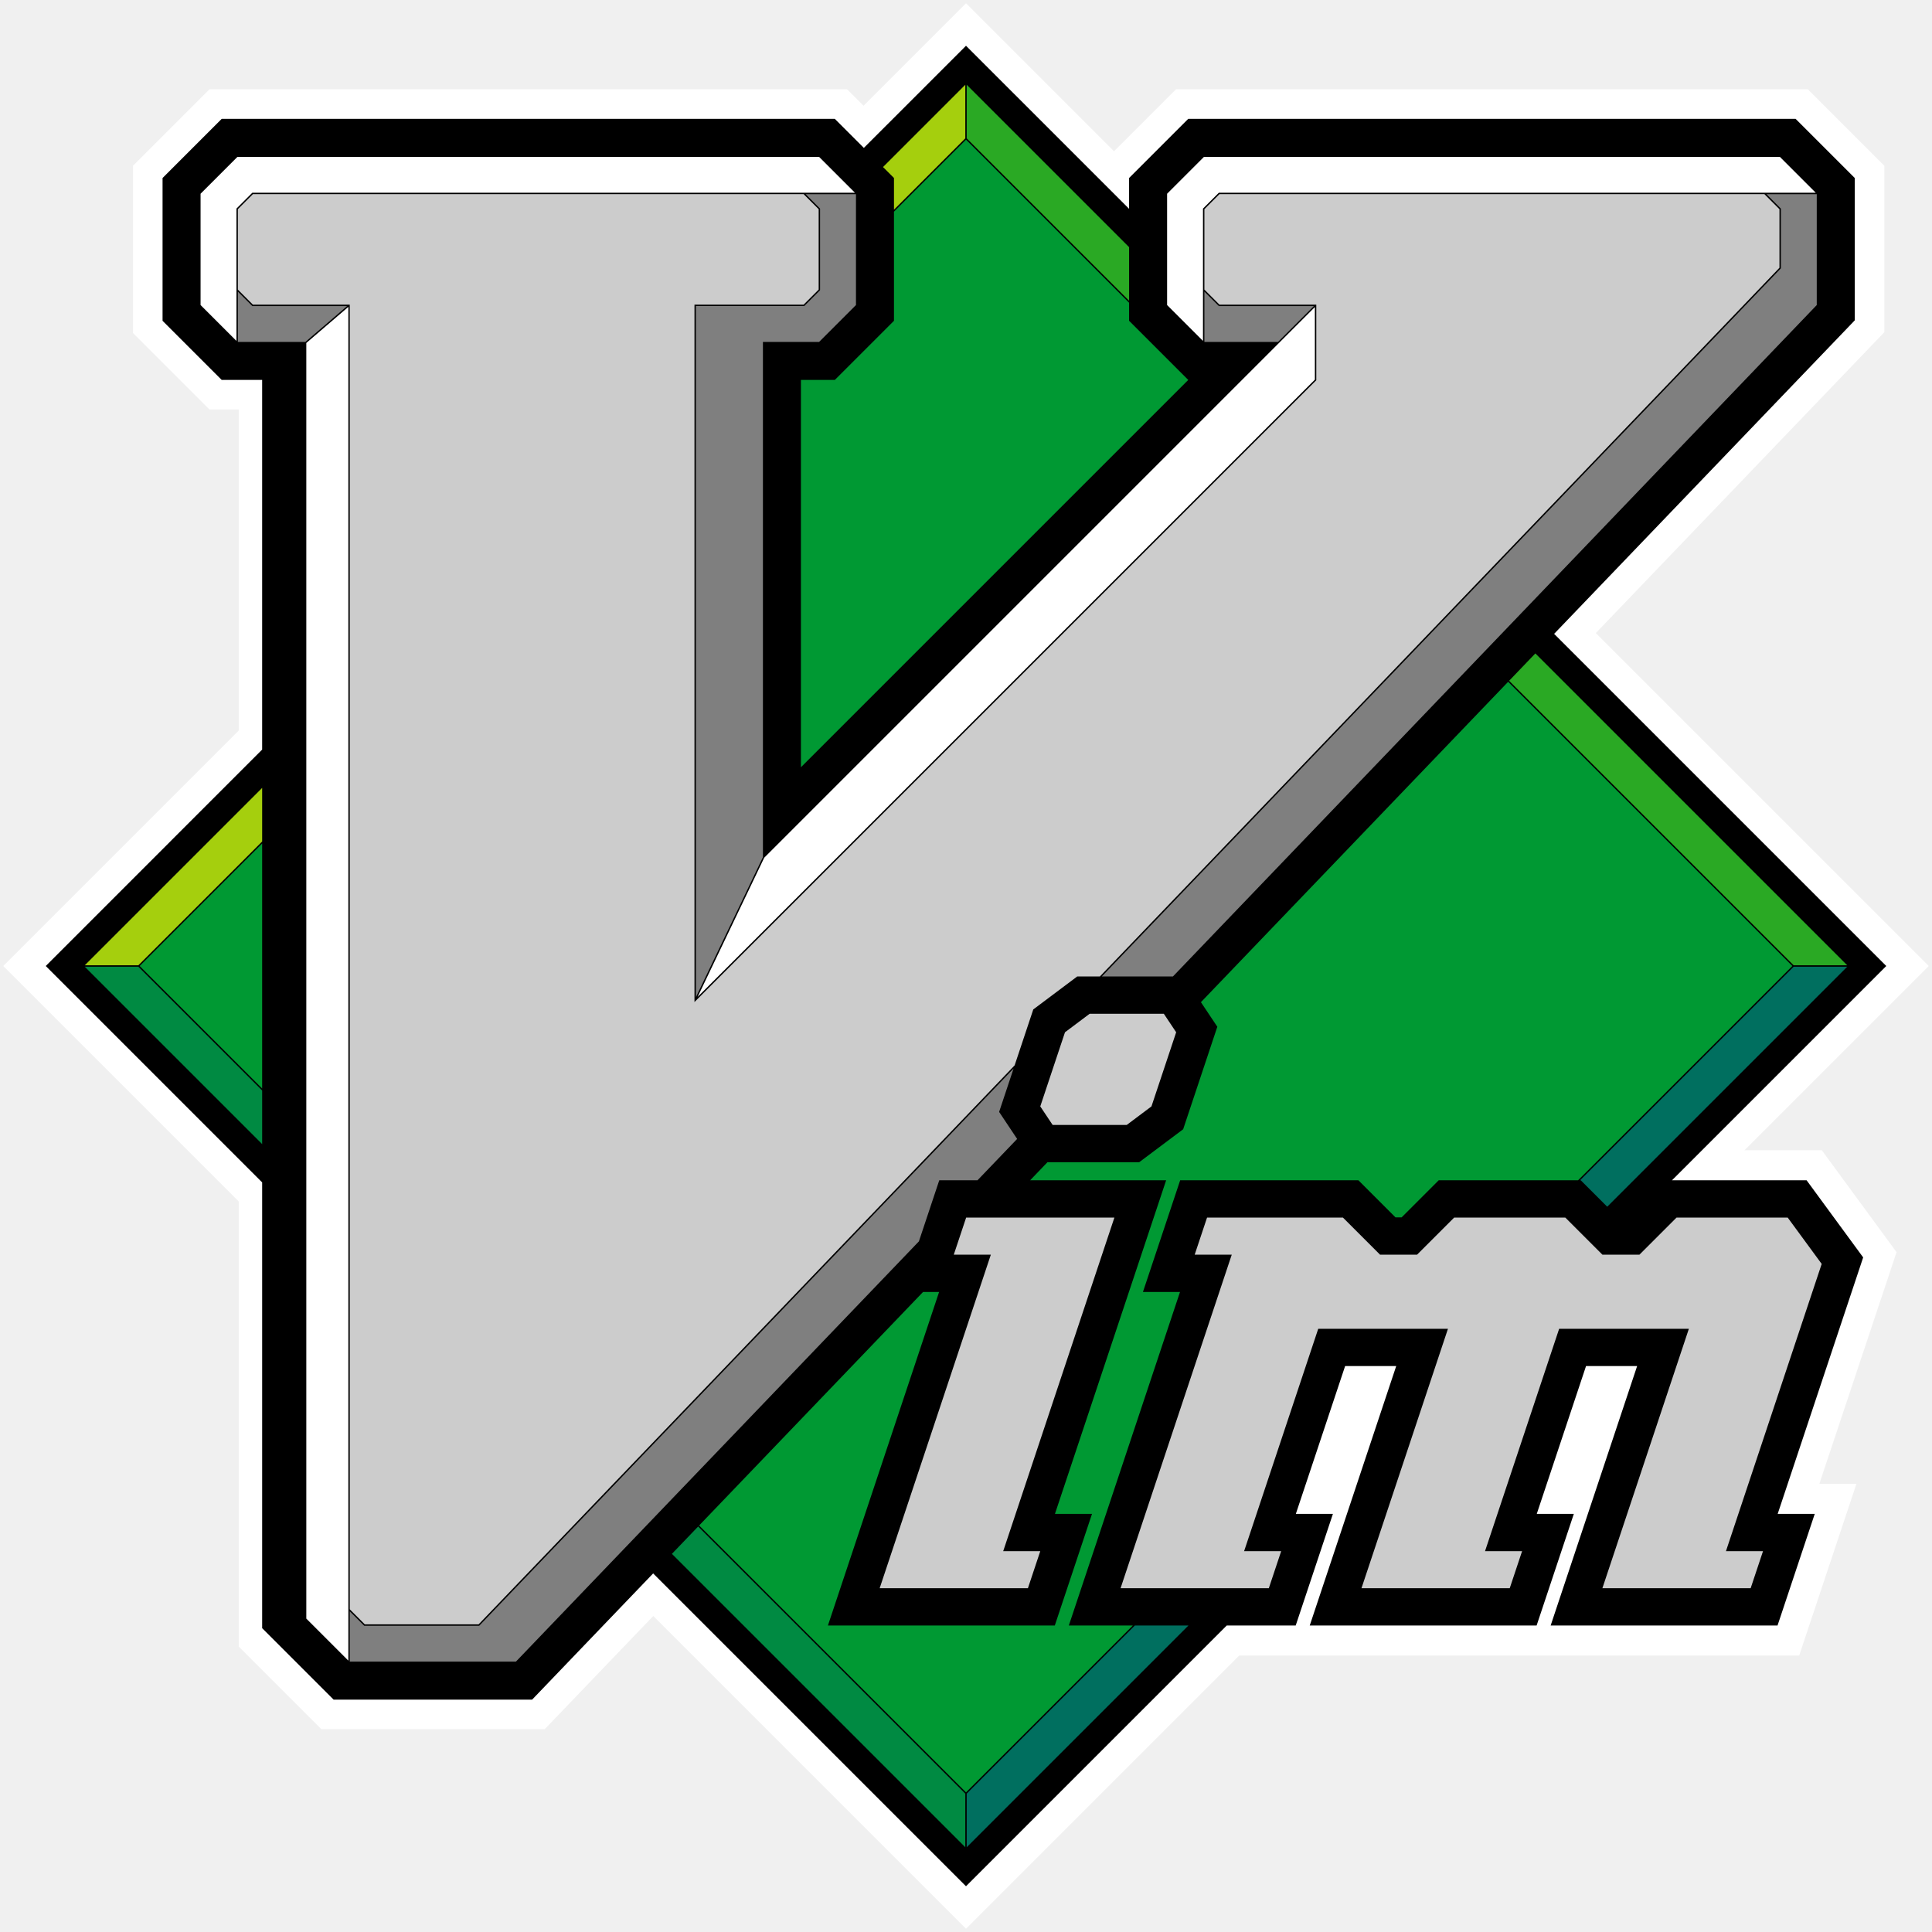
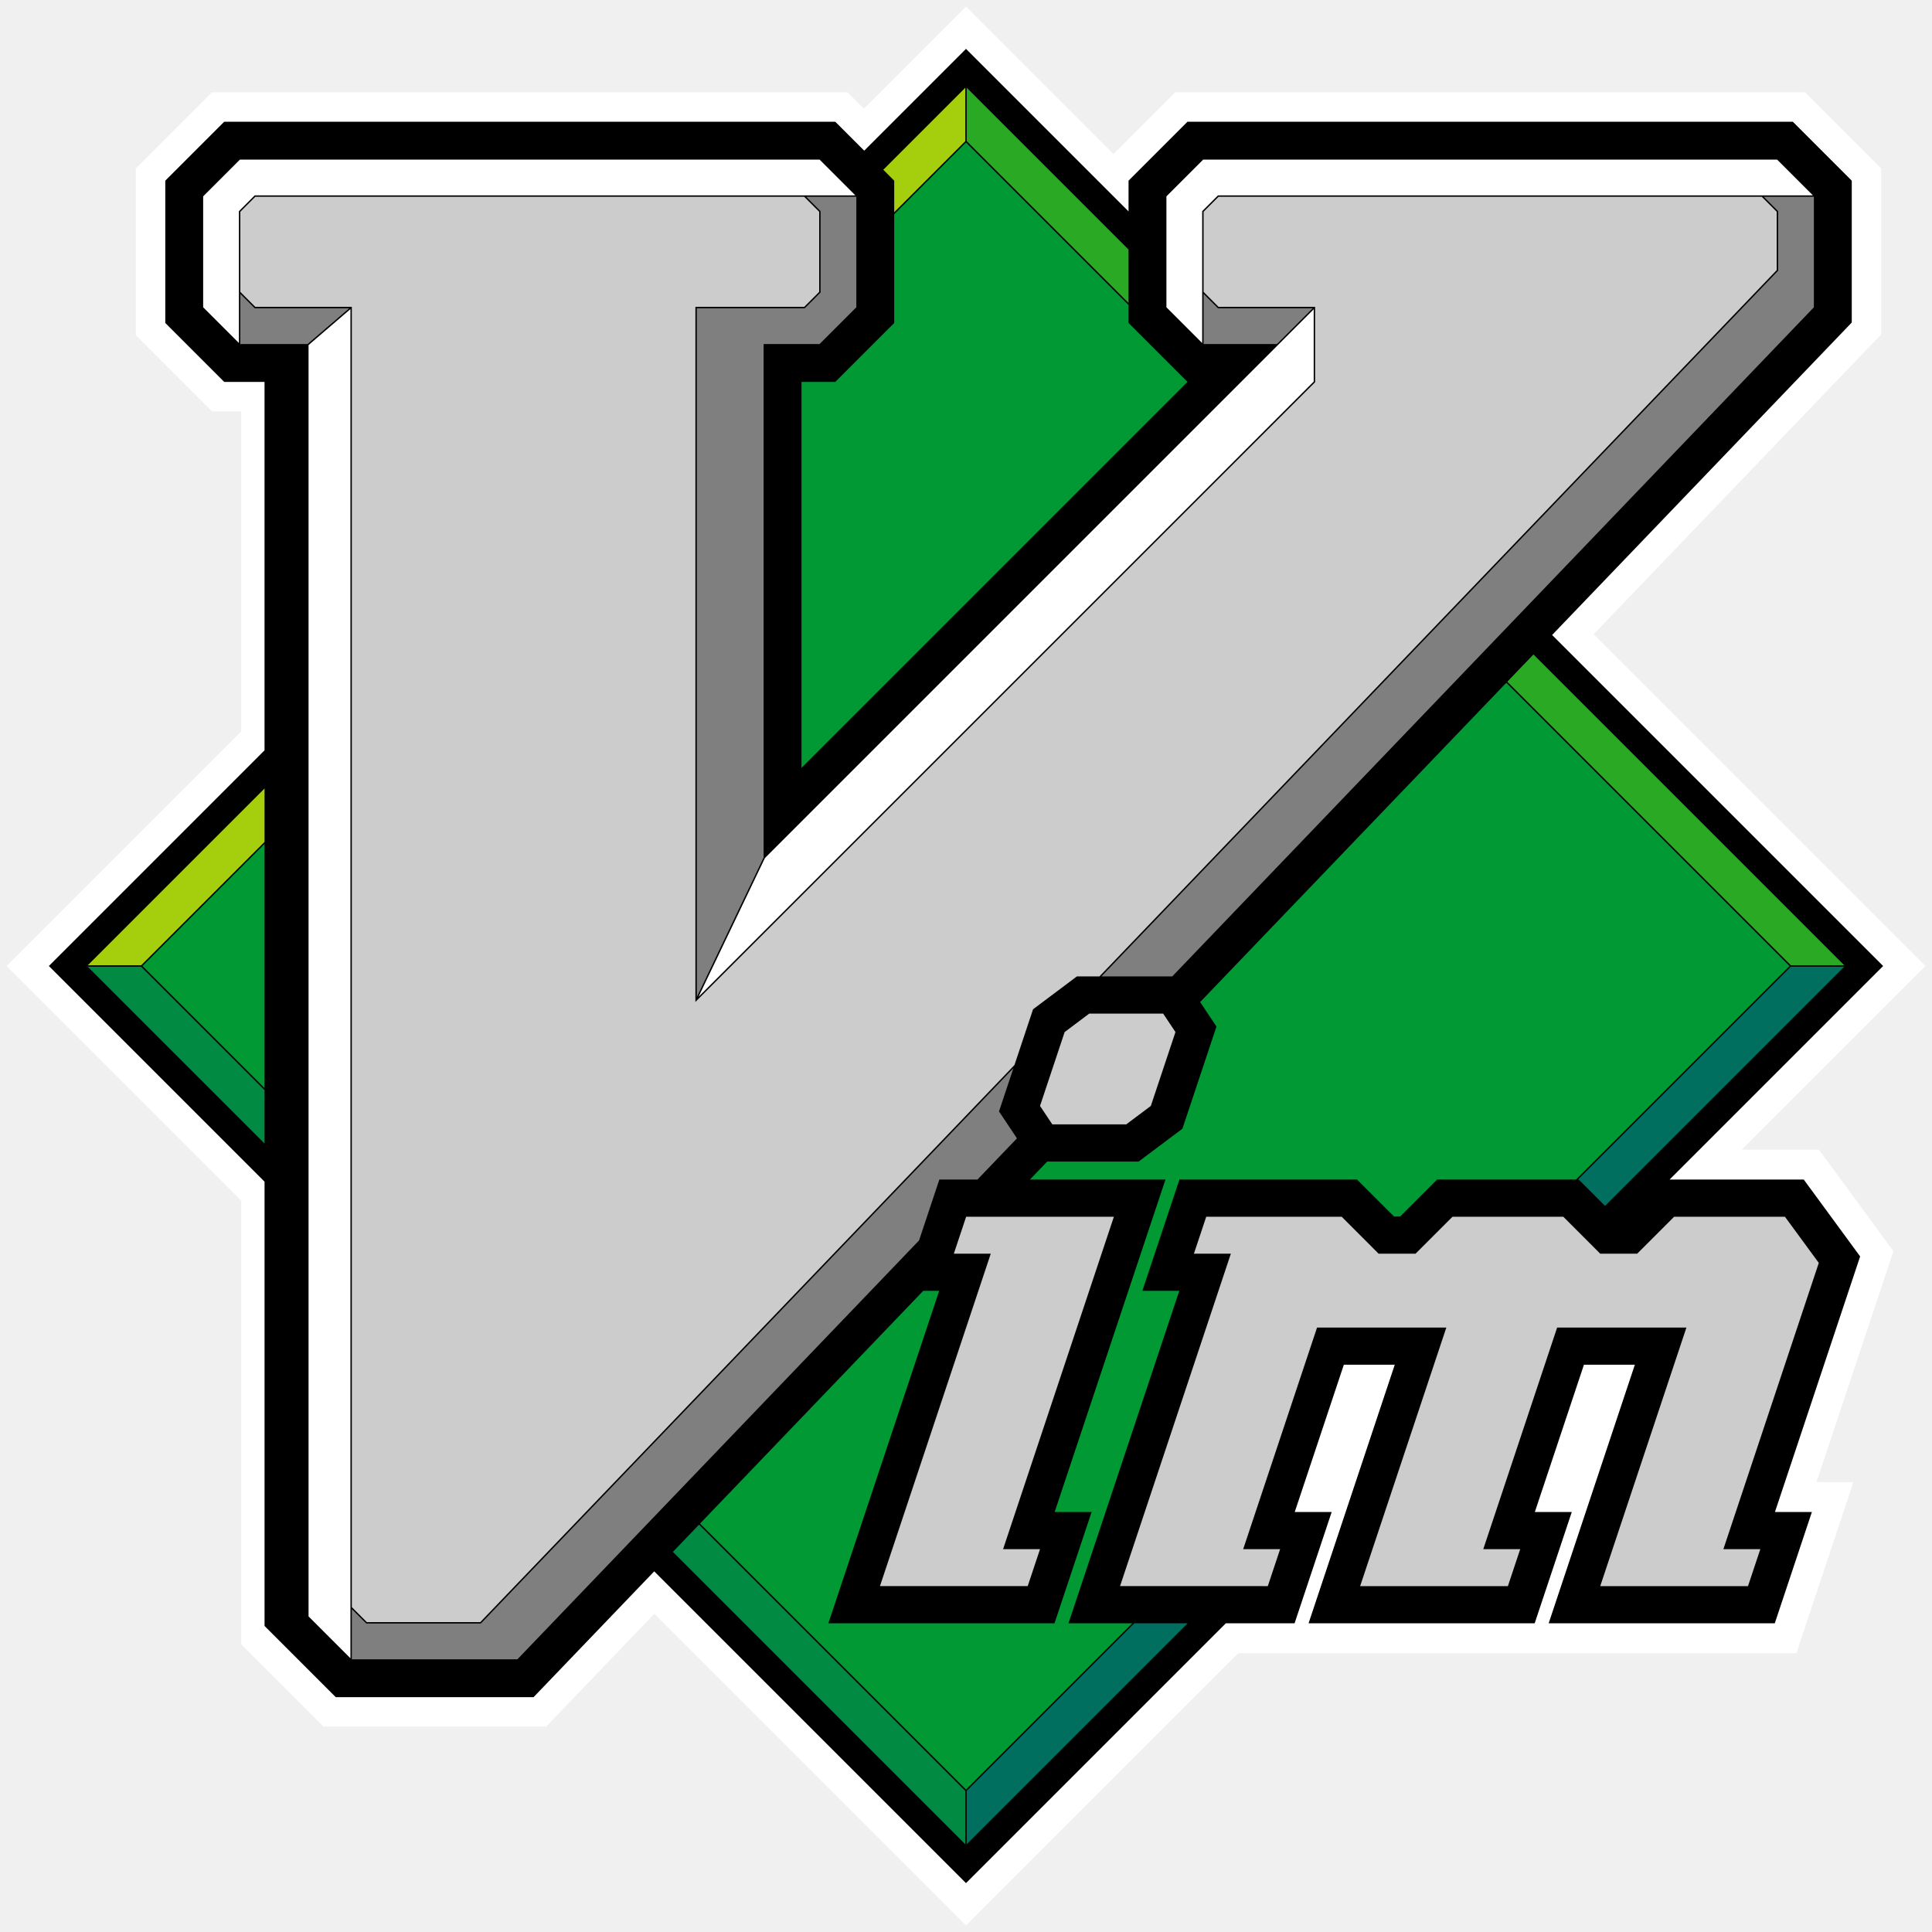
- <svg xmlns="http://www.w3.org/2000/svg" viewBox="0 0 294.609 294.609" width="294.609" height="294.609">
-   <path id="background" fill="#ffffff" d="M31.941 13.616 20.282 25.276v25.508L31.941 62.444h4.465v48.954L.5 147.305l35.907 35.907v67.875L49.004 263.683H83.065l16.552-17.261 47.688 47.688 41.656-41.656h85.393l8.729-26.186h-5.652l11.775-35.324-11.397-15.542H266.012l28.097-28.097-50.766-50.766 43.995-45.879V25.276L275.679 13.616h-96.352l-9.453 9.453L147.305 .5l-15.626 15.626-2.51-2.51Z" />
-   <path id="outlines" fill="#000000" d="M127.301 18.124H33.808l-9.019 9.019v21.774l9.019 9.019h6.168v56.368L6.977 147.305l33 33v67.977l10.894 10.894H81.142l18.457-19.248 47.705 47.705 39.759-39.759h10.517l5.676-17.027h-5.652l7.512-22.535h7.791l-13.187 39.562h34.597l5.676-17.027h-5.652l7.512-22.535h7.791l-13.187 39.562h34.597l5.676-17.027h-5.652l13.035-39.105-8.624-11.76h-20.532l32.677-32.677-50.648-50.648 45.846-47.81V27.143l-9.019-9.019H181.194l-9.019 9.019v4.704L147.305 6.977 131.729 22.552Z" />
-   <path id="diamond_face" fill="#009933" d="M172.745 247.874h-9.761l16.955-50.865h-5.652l5.676-17.027h27.178l5.652 5.652h.94l5.652-5.652h21.252l32.677-32.677-43.338-43.338-46.848 48.854 2.5 3.749-5.209 15.628-6.706 5.029H159.724l-2.641 2.754h20.741L160.869 230.847h5.652l-5.676 17.027H126.248l16.955-50.865H140.756l-34.147 35.61 40.696 40.696ZM147.305 21.295 136.32 32.28v16.637l-9.019 9.019h-5.168v59.061l59.061-59.061-9.019-9.019V46.165ZM21.295 147.305l18.681 18.681V128.623Z" />
-   <path id="diamond_bevel_q1" fill="#2aa924" d="M281.685 147.197 234.126 99.638l-4.001 4.172 43.386 43.386ZM147.413 12.925V21.098l24.762 24.762V37.687Z" />
-   <path id="diamond_bevel_q2" fill="#a5cf0d" d="M147.197 12.925 134.65 25.472l1.671 1.671v4.831L147.197 21.098ZM12.925 147.197H21.098l18.879-18.879v-8.173Z" />
-   <path id="diamond_bevel_q3" fill="#008a42" d="M12.925 147.413l27.052 27.052v-8.173L21.098 147.413ZM147.197 281.685v-8.173l-40.737-40.737-4.001 4.172Z" />
-   <path id="diamond_bevel_q4" fill="#006f5f" d="M147.413 281.685l33.811-33.811h-8.173l-25.638 25.638ZM245.083 184.014l36.601-36.601h-8.173l-32.569 32.569h.109Z" />
-   <path id="letter_faces" fill="#cccccc" d="M53.335 245.4l2.293 2.293H72.983l81.739-85.241 2.842-8.525 6.706-5.029h3.45L271.348 40.83V31.899l-2.293-2.293H185.95l-2.293 2.293V44.161l2.293 2.293h14.77V57.981l-94.82 94.82V46.453h16.645l2.293-2.293V31.899l-2.293-2.293h-83.98L36.272 31.899V44.161l2.293 2.293H53.335ZM134.139 242.186l16.955-50.865h-5.652l1.884-5.652h22.607l-16.955 50.865h5.652l-1.884 5.652ZM158.63 168.714l3.768-11.303 3.768-2.826h11.303l1.884 2.826-3.768 11.303-3.768 2.826H160.514ZM170.875 242.186l16.955-50.865h-5.652l1.884-5.652h20.723l5.652 5.652h5.652l5.652-5.652h16.955l5.652 5.652h5.652l5.652-5.652h16.955l5.181 7.065-14.6 43.801h5.652l-1.884 5.652H244.347l13.187-39.562h-19.781l-11.303 33.91h5.652l-1.884 5.652H207.611l13.187-39.562h-19.781l-11.303 33.91h5.652l-1.884 5.652Z" />
-   <path id="dim_bevels" fill="#7f7f7f" d="M122.634 46.669H106.116V152.064l10.222-21.361V52.141h8.563l5.624-5.624V29.607h-7.675l2.203 2.203V44.25ZM183.658 52.141h11.222l5.471-5.471h-14.491l-2.203-2.203ZM168.019 148.898h10.842L277.035 46.518V29.607H269.361l2.203 2.203v9.107ZM55.538 247.909l-2.203-2.203v7.675H78.67l61.452-64.085 3.105-9.314h5.827l6.048-6.307-2.747-4.12 2.208-6.624-81.488 84.978ZM36.272 52.141h10.29l6.373-5.471H38.475L36.272 44.466Z" />
-   <path id="lit_bevels" fill="#ffffff" d="M130.372 29.391l-5.471-5.471H36.209L30.585 29.543V46.516l5.471 5.471V31.81l2.419-2.419ZM195.001 52.325l-78.466 78.466-10.157 21.227L200.504 57.891V46.822ZM269.1 29.391h7.783l-5.471-5.471H183.594l-5.624 5.624V46.516l5.471 5.471V31.81l2.419-2.419ZM46.71 246.819l6.409 6.409V46.796l-6.409 5.502Z" />
+ <svg xmlns="http://www.w3.org/2000/svg" viewBox="-1 -1 295.609 295.609">
+   <path id="background" fill="#ffffff" d="M31.441 13.116 19.782 24.776v25.508L31.441 61.944h4.465v48.954L0 146.805l35.907 35.907v67.875L48.504 263.183H82.565l16.552-17.261 47.688 47.688 41.656-41.656h85.393l8.729-26.186h-5.652l11.775-35.324-11.397-15.542H265.512l28.097-28.097-50.766-50.766 43.995-45.879V24.776L275.179 13.116h-96.352l-9.453 9.453L146.805 0l-15.626 15.626-2.51-2.51Z" />
+   <path id="outlines" fill="#000000" d="M126.801 17.624H33.308l-9.019 9.019v21.774l9.019 9.019h6.168v56.368L6.477 146.805l33 33v67.977l10.894 10.894H80.642l18.457-19.248 47.705 47.705 39.759-39.759h10.517l5.676-17.027h-5.652l7.512-22.535h7.791l-13.187 39.562h34.597l5.676-17.027h-5.652l7.512-22.535h7.791l-13.187 39.562h34.597l5.676-17.027h-5.652l13.035-39.105-8.624-11.76h-20.532l32.677-32.677-50.648-50.648 45.846-47.81V26.643l-9.019-9.019H180.694l-9.019 9.019v4.704L146.805 6.477 131.229 22.052Z" />
+   <path id="diamond_face" fill="#009933" d="M172.245 247.374h-9.761l16.955-50.865h-5.652l5.676-17.027h27.178l5.652 5.652h.94l5.652-5.652h21.252l32.677-32.677-43.338-43.338-46.848 48.854 2.5 3.749-5.209 15.628-6.706 5.029H159.224l-2.641 2.754h20.741L160.369 230.347h5.652l-5.676 17.027H125.748l16.955-50.865H140.256l-34.147 35.61 40.696 40.696ZM146.805 20.795 135.82 31.78v16.637l-9.019 9.019h-5.168v59.061l59.061-59.061-9.019-9.019V45.665ZM20.795 146.805l18.681 18.681V128.123Z" />
+   <path id="diamond_bevel_q1" fill="#2aa924" d="M281.185 146.697 233.626 99.138l-4.001 4.172 43.386 43.386ZM146.913 12.425V20.598l24.762 24.762V37.187Z" />
+   <path id="diamond_bevel_q2" fill="#a5cf0d" d="M146.697 12.425 134.15 24.972l1.671 1.671v4.831L146.697 20.598ZM12.425 146.697H20.598l18.879-18.879v-8.173Z" />
+   <path id="diamond_bevel_q3" fill="#008a42" d="M12.425 146.913l27.052 27.052v-8.173L20.598 146.913ZM146.697 281.185v-8.173l-40.737-40.737-4.001 4.172Z" />
+   <path id="diamond_bevel_q4" fill="#006f5f" d="M146.913 273.012v8.173l33.811-33.811h-8.173ZM244.583 183.514l36.601-36.601h-8.173l-32.569 32.569h.109Z" />
+   <path id="letter_faces" fill="#cccccc" d="M52.835 244.9l2.293 2.293H72.483l81.739-85.241 2.842-8.525 6.706-5.029h3.45L270.848 40.33V31.399l-2.293-2.293H185.45l-2.293 2.293V43.661l2.293 2.293h14.77V57.481l-94.82 94.82V45.953h16.645l2.293-2.293V31.399l-2.293-2.293h-83.98L35.772 31.399V43.661l2.293 2.293H52.835ZM133.639 241.686l16.955-50.865h-5.652l1.884-5.652h22.607l-16.955 50.865h5.652l-1.884 5.652ZM158.13 168.214l3.768-11.303 3.768-2.826h11.303l1.884 2.826-3.768 11.303-3.768 2.826H160.014ZM170.375 241.686l16.955-50.865h-5.652l1.884-5.652h20.723l5.652 5.652h5.652l5.652-5.652h16.955l5.652 5.652h5.652l5.652-5.652h16.955l5.181 7.065-14.6 43.801h5.652l-1.884 5.652H243.847l13.187-39.562h-19.781l-11.303 33.91h5.652l-1.884 5.652H207.111l13.187-39.562h-19.781l-11.303 33.91h5.652l-1.884 5.652Z" />
+   <path id="dim_bevels" fill="#7f7f7f" d="M122.134 46.169H105.616V151.564l10.222-21.361V51.641h8.563l5.624-5.624V29.107h-7.675l2.203 2.203V43.75ZM183.158 51.641h11.222l5.471-5.471h-14.491l-2.203-2.203ZM167.519 148.398h10.842L276.535 46.018V29.107H268.861l2.203 2.203v9.107ZM55.038 247.409l-2.203-2.203v7.675H78.17l61.452-64.085 3.105-9.314h5.827l6.048-6.307-2.747-4.12 2.208-6.624-81.488 84.978ZM35.772 51.641h10.29l6.373-5.471H37.975L35.772 43.966Z" />
+   <path id="lit_bevels" fill="#ffffff" d="M129.872 28.891l-5.471-5.471H35.709L30.085 29.043V46.016l5.471 5.471V31.31l2.419-2.419ZM194.501 51.825l-78.466 78.466-10.157 21.227L200.004 57.391V46.322ZM268.6 28.891h7.783l-5.471-5.471H183.094l-5.624 5.624V46.016l5.471 5.471V31.31l2.419-2.419ZM46.21 246.319l6.409 6.409V46.296l-6.409 5.502Z" />
</svg>
